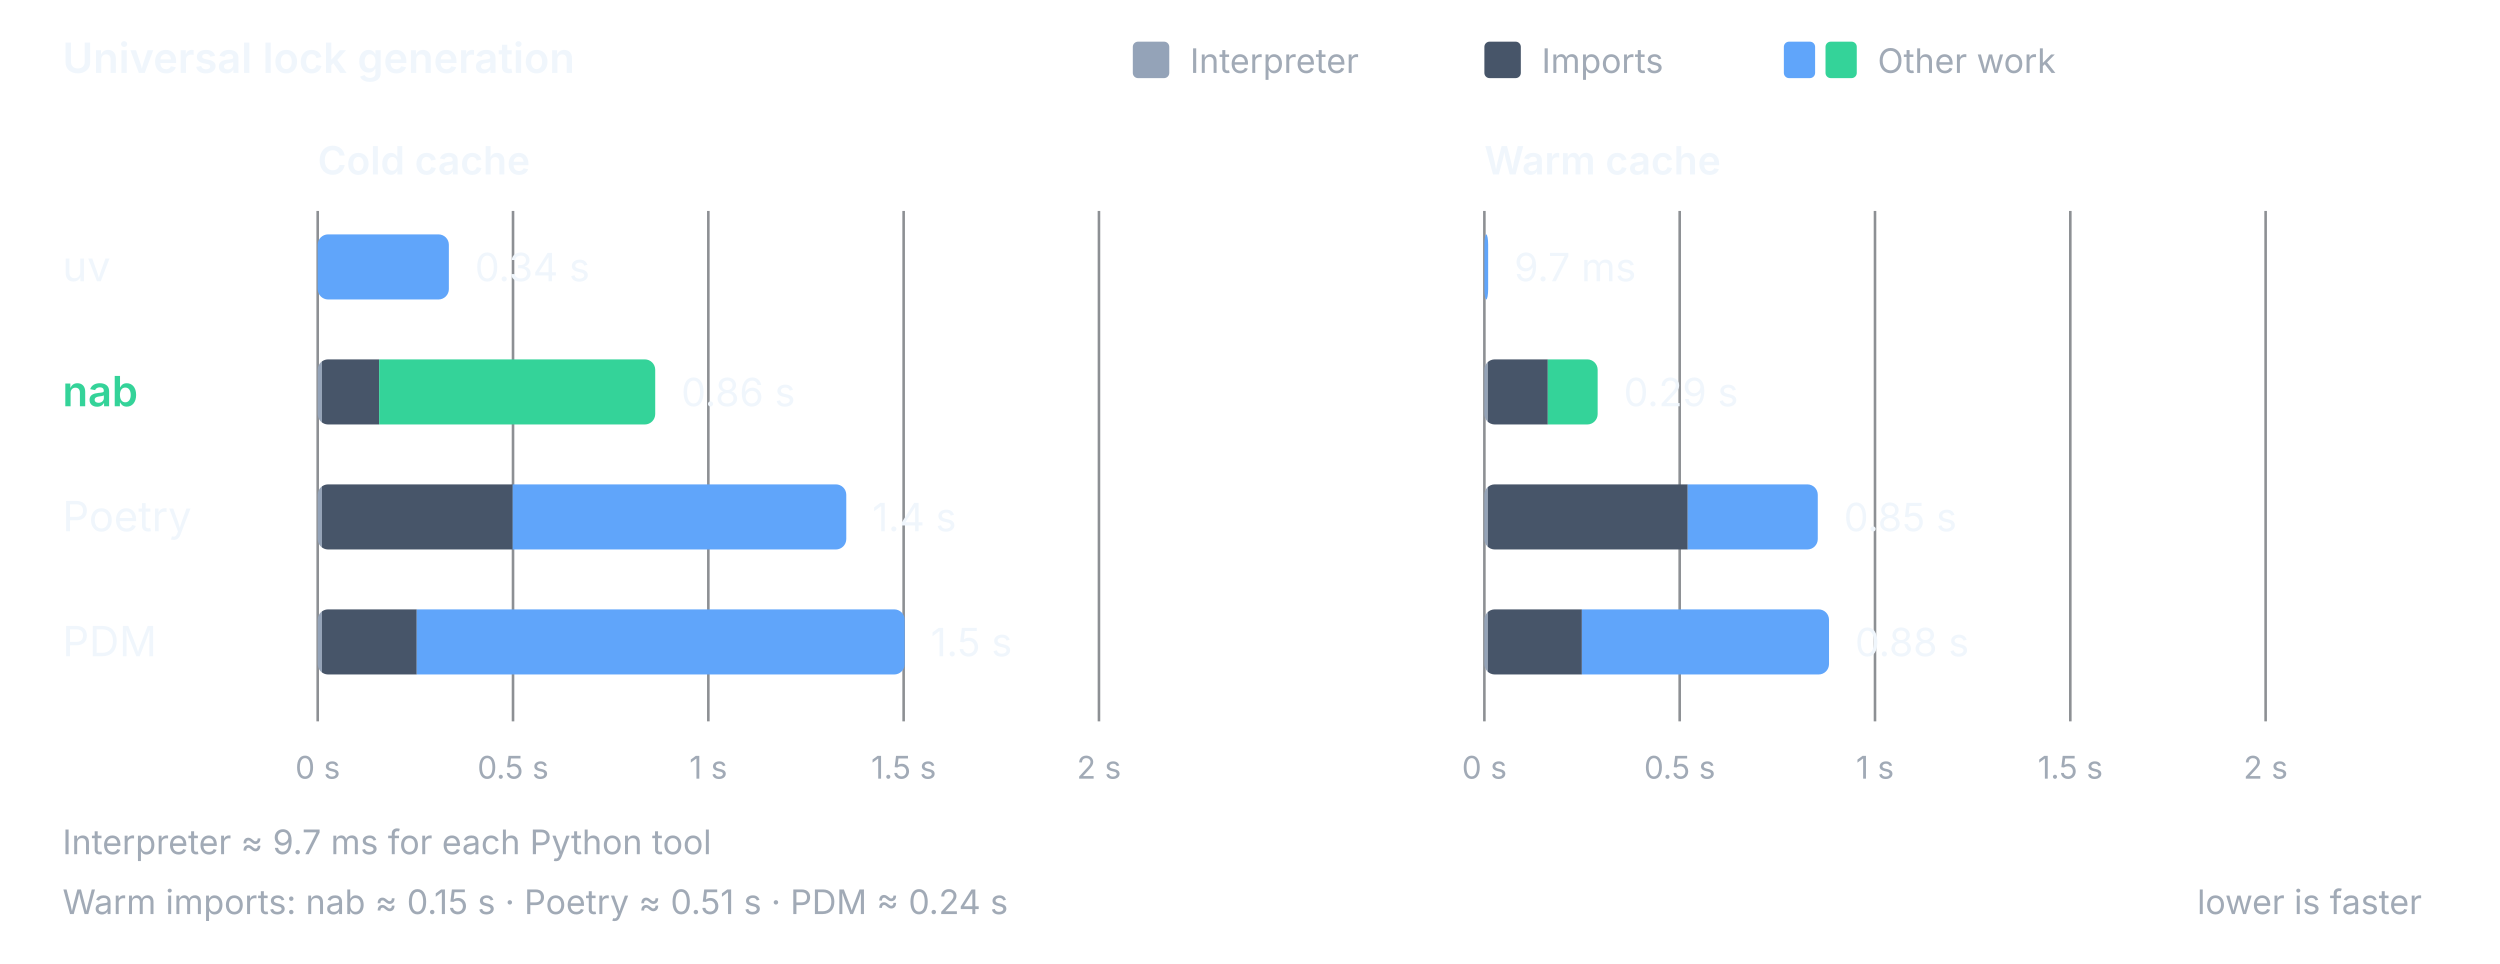
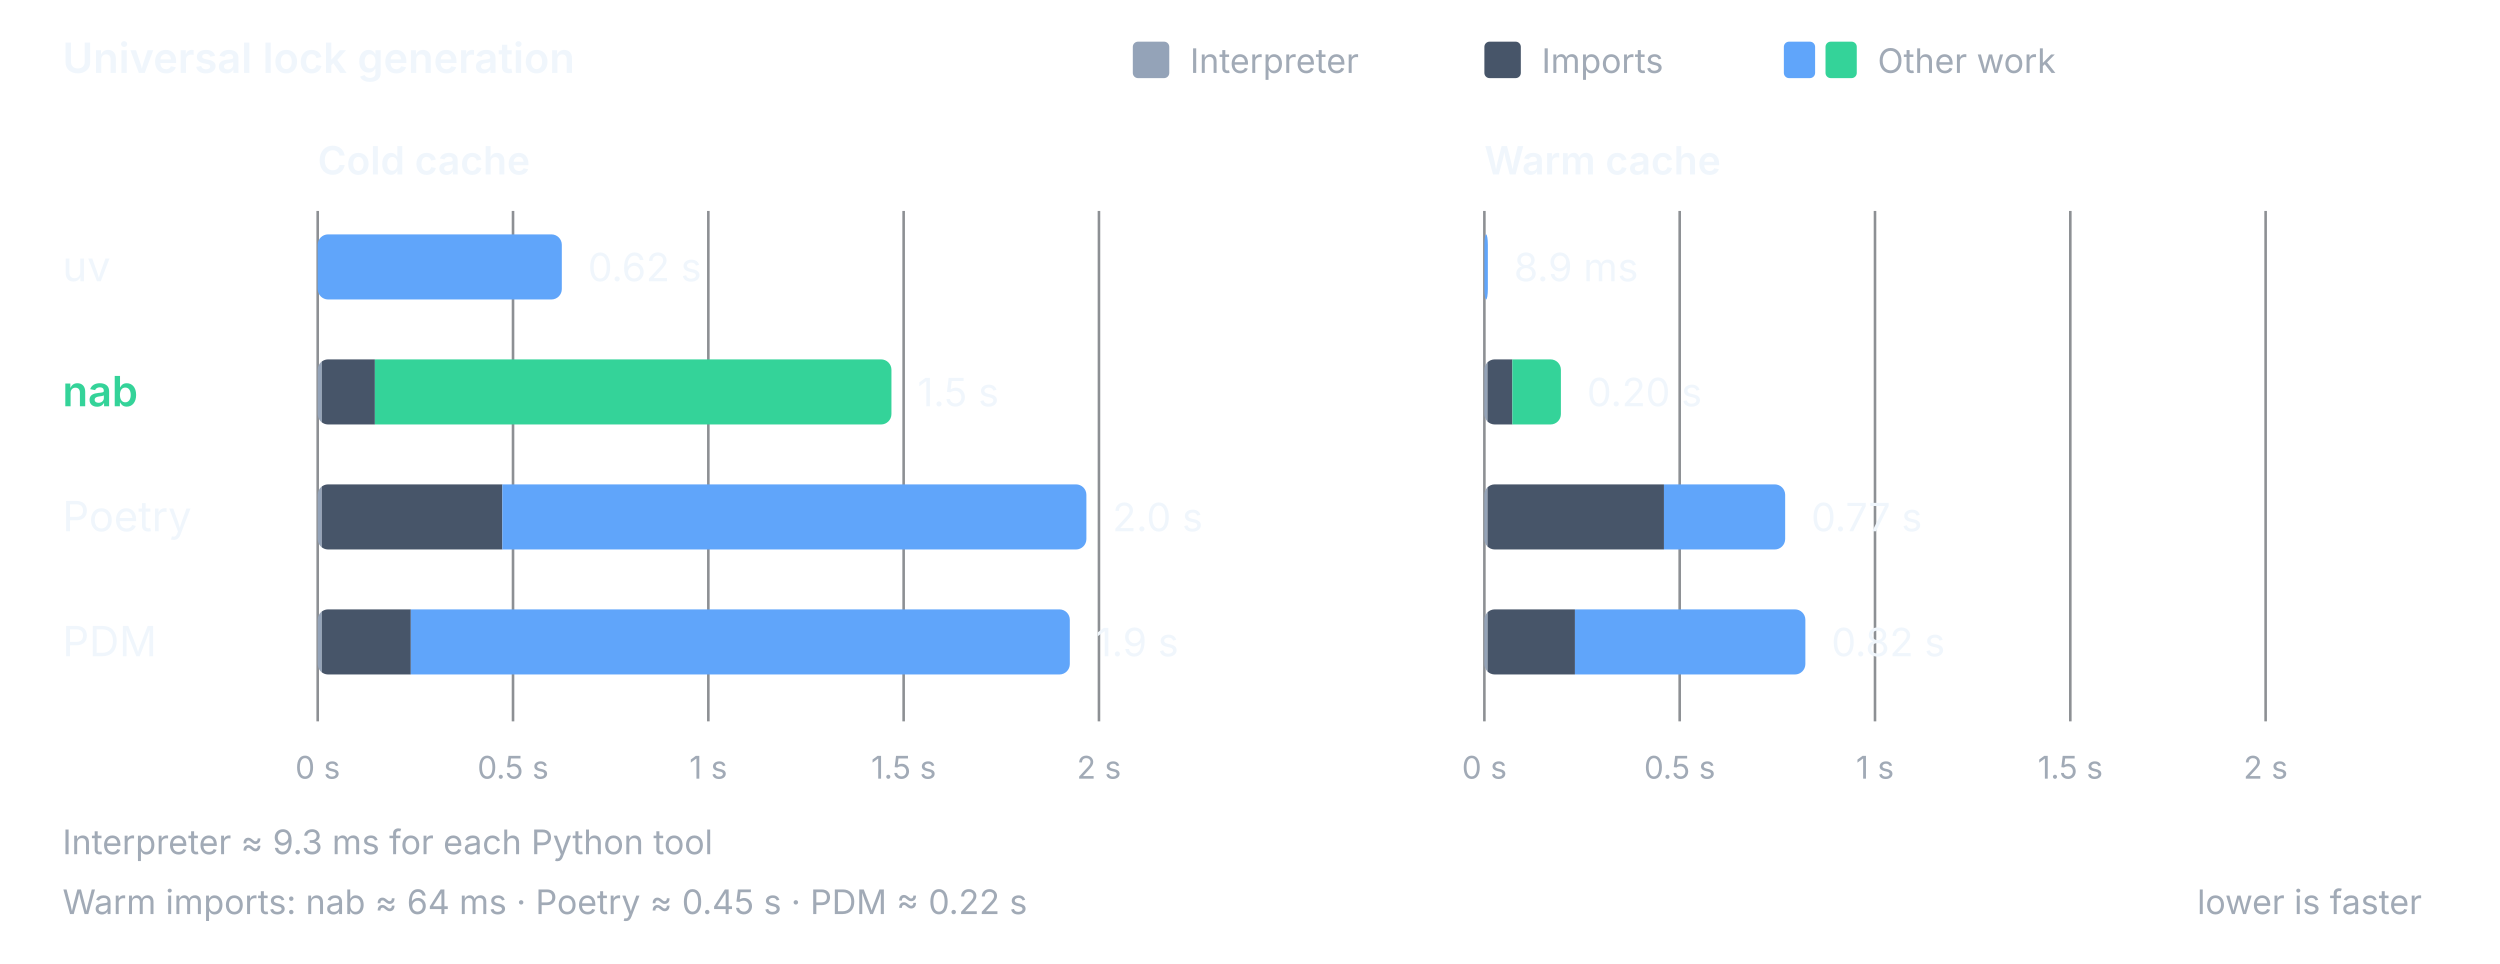
<svg xmlns="http://www.w3.org/2000/svg" width="960" height="370" viewBox="0 0 960 370" role="img" aria-labelledby="title desc">
  <g font-family="-apple-system, BlinkMacSystemFont, Segoe UI, sans-serif">
    <text x="24" y="28" fill="#f0f6fc" font-size="16" font-weight="600">Universal lock generation</text>
    <rect x="435" y="16" width="14" height="14" rx="2" fill="#94a3b8" />
    <text x="457" y="28" fill="#a1aab6" font-size="13">Interpreter</text>
    <rect x="570" y="16" width="14" height="14" rx="2" fill="#475569" />
    <text x="592" y="28" fill="#a1aab6" font-size="13">Imports</text>
    <rect x="685" y="16" width="12" height="14" rx="2" fill="#60a5fa" />
    <rect x="701" y="16" width="12" height="14" rx="2" fill="#34d399" />
    <text x="721" y="28" fill="#a1aab6" font-size="13">Other work</text>
    <text x="122" y="67" fill="#f0f6fc" font-size="15" font-weight="600">Cold cache</text>
    <path d="M122.000 81V277" stroke="#30363d" stroke-opacity="0.55" />
    <text x="122.000" y="299" fill="#a1aab6" font-size="12" text-anchor="middle">0 s</text>
    <path d="M197.000 81V277" stroke="#30363d" stroke-opacity="0.55" />
    <text x="197.000" y="299" fill="#a1aab6" font-size="12" text-anchor="middle">0.5 s</text>
    <path d="M272.000 81V277" stroke="#30363d" stroke-opacity="0.55" />
    <text x="272.000" y="299" fill="#a1aab6" font-size="12" text-anchor="middle">1 s</text>
    <path d="M347.000 81V277" stroke="#30363d" stroke-opacity="0.55" />
    <text x="347.000" y="299" fill="#a1aab6" font-size="12" text-anchor="middle">1.5 s</text>
    <path d="M422.000 81V277" stroke="#30363d" stroke-opacity="0.55" />
    <text x="422.000" y="299" fill="#a1aab6" font-size="12" text-anchor="middle">2 s</text>
    <clipPath id="cold-uv">
-       <rect x="122" y="90" width="50.366" height="25" rx="4" />
+       <rect x="122" y="90" width="93.739" height="25" rx="4" />
    </clipPath>
    <g clip-path="url(#cold-uv)">
      <rect x="122" y="90" width="0.000" height="25" fill="#94a3b8" />
      <rect x="122.000" y="90" width="0.000" height="25" fill="#475569" />
-       <rect x="122.000" y="90" width="50.366" height="25" fill="#60a5fa" />
+       <rect x="122.000" y="90" width="93.739" height="25" fill="#60a5fa" />
    </g>
-     <text x="182.366" y="108" fill="#f0f6fc" font-size="15">0.34 s</text>
+     <text x="225.739" y="108" fill="#f0f6fc" font-size="15">0.62 s</text>
    <clipPath id="cold-nab">
-       <rect x="122" y="138" width="129.602" height="25" rx="4" />
+       <rect x="122" y="138" width="220.314" height="25" rx="4" />
    </clipPath>
    <g clip-path="url(#cold-nab)">
-       <rect x="122" y="138" width="1.607" height="25" fill="#94a3b8" />
-       <rect x="123.607" y="138" width="21.973" height="25" fill="#475569" />
-       <rect x="145.579" y="138" width="106.023" height="25" fill="#34d399" />
+       <rect x="122" y="138" width="1.566" height="25" fill="#94a3b8" />
+       <rect x="123.566" y="138" width="20.387" height="25" fill="#475569" />
+       <rect x="143.953" y="138" width="198.361" height="25" fill="#34d399" />
    </g>
-     <text x="261.602" y="156" fill="#f0f6fc" font-size="15">0.86 s</text>
+     <text x="352.314" y="156" fill="#f0f6fc" font-size="15">1.5 s</text>
    <clipPath id="cold-poetry">
-       <rect x="122" y="186" width="202.969" height="25" rx="4" />
+       <rect x="122" y="186" width="295.173" height="25" rx="4" />
    </clipPath>
    <g clip-path="url(#cold-poetry)">
-       <rect x="122" y="186" width="1.601" height="25" fill="#94a3b8" />
-       <rect x="123.601" y="186" width="73.263" height="25" fill="#475569" />
-       <rect x="196.864" y="186" width="128.105" height="25" fill="#60a5fa" />
+       <rect x="122" y="186" width="1.567" height="25" fill="#94a3b8" />
+       <rect x="123.567" y="186" width="69.339" height="25" fill="#475569" />
+       <rect x="192.906" y="186" width="224.268" height="25" fill="#60a5fa" />
    </g>
-     <text x="334.969" y="204" fill="#f0f6fc" font-size="15">1.4 s</text>
+     <text x="427.173" y="204" fill="#f0f6fc" font-size="15">2.0 s</text>
    <clipPath id="cold-pdm">
-       <rect x="122" y="234" width="225.387" height="25" rx="4" />
+       <rect x="122" y="234" width="288.812" height="25" rx="4" />
    </clipPath>
    <g clip-path="url(#cold-pdm)">
-       <rect x="122" y="234" width="1.621" height="25" fill="#94a3b8" />
-       <rect x="123.621" y="234" width="36.415" height="25" fill="#475569" />
-       <rect x="160.037" y="234" width="187.350" height="25" fill="#60a5fa" />
+       <rect x="122" y="234" width="1.566" height="25" fill="#94a3b8" />
+       <rect x="123.566" y="234" width="34.192" height="25" fill="#475569" />
+       <rect x="157.758" y="234" width="253.054" height="25" fill="#60a5fa" />
    </g>
-     <text x="357.387" y="252" fill="#f0f6fc" font-size="15">1.5 s</text>
+     <text x="420.812" y="252" fill="#f0f6fc" font-size="15">1.9 s</text>
    <text x="570" y="67" fill="#f0f6fc" font-size="15" font-weight="600">Warm cache</text>
    <path d="M570.000 81V277" stroke="#30363d" stroke-opacity="0.55" />
    <text x="570.000" y="299" fill="#a1aab6" font-size="12" text-anchor="middle">0 s</text>
    <path d="M645.000 81V277" stroke="#30363d" stroke-opacity="0.55" />
    <text x="645.000" y="299" fill="#a1aab6" font-size="12" text-anchor="middle">0.5 s</text>
    <path d="M720.000 81V277" stroke="#30363d" stroke-opacity="0.55" />
    <text x="720.000" y="299" fill="#a1aab6" font-size="12" text-anchor="middle">1 s</text>
    <path d="M795.000 81V277" stroke="#30363d" stroke-opacity="0.55" />
    <text x="795.000" y="299" fill="#a1aab6" font-size="12" text-anchor="middle">1.5 s</text>
    <path d="M870.000 81V277" stroke="#30363d" stroke-opacity="0.55" />
    <text x="870.000" y="299" fill="#a1aab6" font-size="12" text-anchor="middle">2 s</text>
    <clipPath id="warm-uv">
-       <rect x="570" y="90" width="1.453" height="25" rx="4" />
+       <rect x="570" y="90" width="1.338" height="25" rx="4" />
    </clipPath>
    <g clip-path="url(#warm-uv)">
      <rect x="570" y="90" width="0.000" height="25" fill="#94a3b8" />
      <rect x="570.000" y="90" width="0.000" height="25" fill="#475569" />
-       <rect x="570.000" y="90" width="1.453" height="25" fill="#60a5fa" />
+       <rect x="570.000" y="90" width="1.338" height="25" fill="#60a5fa" />
    </g>
-     <text x="581.453" y="108" fill="#f0f6fc" font-size="15">9.7 ms</text>
+     <text x="581.338" y="108" fill="#f0f6fc" font-size="15">8.9 ms</text>
    <clipPath id="warm-nab">
-       <rect x="570" y="138" width="43.499" height="25" rx="4" />
+       <rect x="570" y="138" width="29.386" height="25" rx="4" />
    </clipPath>
    <g clip-path="url(#warm-nab)">
-       <rect x="570" y="138" width="1.290" height="25" fill="#94a3b8" />
-       <rect x="571.290" y="138" width="23.067" height="25" fill="#475569" />
-       <rect x="594.357" y="138" width="19.142" height="25" fill="#34d399" />
+       <rect x="570" y="138" width="1.174" height="25" fill="#94a3b8" />
+       <rect x="571.174" y="138" width="9.574" height="25" fill="#475569" />
+       <rect x="580.748" y="138" width="18.639" height="25" fill="#34d399" />
    </g>
-     <text x="623.499" y="156" fill="#f0f6fc" font-size="15">0.29 s</text>
+     <text x="609.386" y="156" fill="#f0f6fc" font-size="15">0.20 s</text>
    <clipPath id="warm-poetry">
-       <rect x="570" y="186" width="128.026" height="25" rx="4" />
+       <rect x="570" y="186" width="115.501" height="25" rx="4" />
    </clipPath>
    <g clip-path="url(#warm-poetry)">
-       <rect x="570" y="186" width="1.298" height="25" fill="#94a3b8" />
-       <rect x="571.298" y="186" width="76.795" height="25" fill="#475569" />
-       <rect x="648.093" y="186" width="49.934" height="25" fill="#60a5fa" />
+       <rect x="570" y="186" width="1.186" height="25" fill="#94a3b8" />
+       <rect x="571.186" y="186" width="67.774" height="25" fill="#475569" />
+       <rect x="638.960" y="186" width="46.541" height="25" fill="#60a5fa" />
    </g>
-     <text x="708.026" y="204" fill="#f0f6fc" font-size="15">0.85 s</text>
+     <text x="695.501" y="204" fill="#f0f6fc" font-size="15">0.77 s</text>
    <clipPath id="warm-pdm">
-       <rect x="570" y="234" width="132.344" height="25" rx="4" />
+       <rect x="570" y="234" width="123.260" height="25" rx="4" />
    </clipPath>
    <g clip-path="url(#warm-pdm)">
-       <rect x="570" y="234" width="1.299" height="25" fill="#94a3b8" />
-       <rect x="571.299" y="234" width="36.141" height="25" fill="#475569" />
-       <rect x="607.441" y="234" width="94.903" height="25" fill="#60a5fa" />
+       <rect x="570" y="234" width="1.218" height="25" fill="#94a3b8" />
+       <rect x="571.218" y="234" width="33.559" height="25" fill="#475569" />
+       <rect x="604.776" y="234" width="88.484" height="25" fill="#60a5fa" />
    </g>
-     <text x="712.344" y="252" fill="#f0f6fc" font-size="15">0.88 s</text>
+     <text x="703.260" y="252" fill="#f0f6fc" font-size="15">0.82 s</text>
    <text x="24" y="108" fill="#f0f6fc" font-size="16" font-weight="400">uv</text>
    <text x="24" y="156" fill="#34d399" font-size="16" font-weight="600">nab</text>
    <text x="24" y="204" fill="#f0f6fc" font-size="16" font-weight="400">Poetry</text>
    <text x="24" y="252" fill="#f0f6fc" font-size="16" font-weight="400">PDM</text>
-     <text x="24" y="328" fill="#a1aab6" font-size="13">Interpreter ≈ 9.7 ms for each Python tool</text>
-     <text x="24" y="351" fill="#a1aab6" font-size="13">Warm imports: nab ≈ 0.15 s · Poetry ≈ 0.51 s · PDM ≈ 0.24 s</text>
+     <text x="24" y="328" fill="#a1aab6" font-size="13">Interpreter ≈ 9.3 ms for each Python tool</text>
+     <text x="24" y="351" fill="#a1aab6" font-size="13">Warm imports: nab ≈ 64 ms · Poetry ≈ 0.45 s · PDM ≈ 0.22 s</text>
    <text x="930" y="351" text-anchor="end" fill="#a1aab6" font-size="13">lower is faster</text>
  </g>
</svg>
